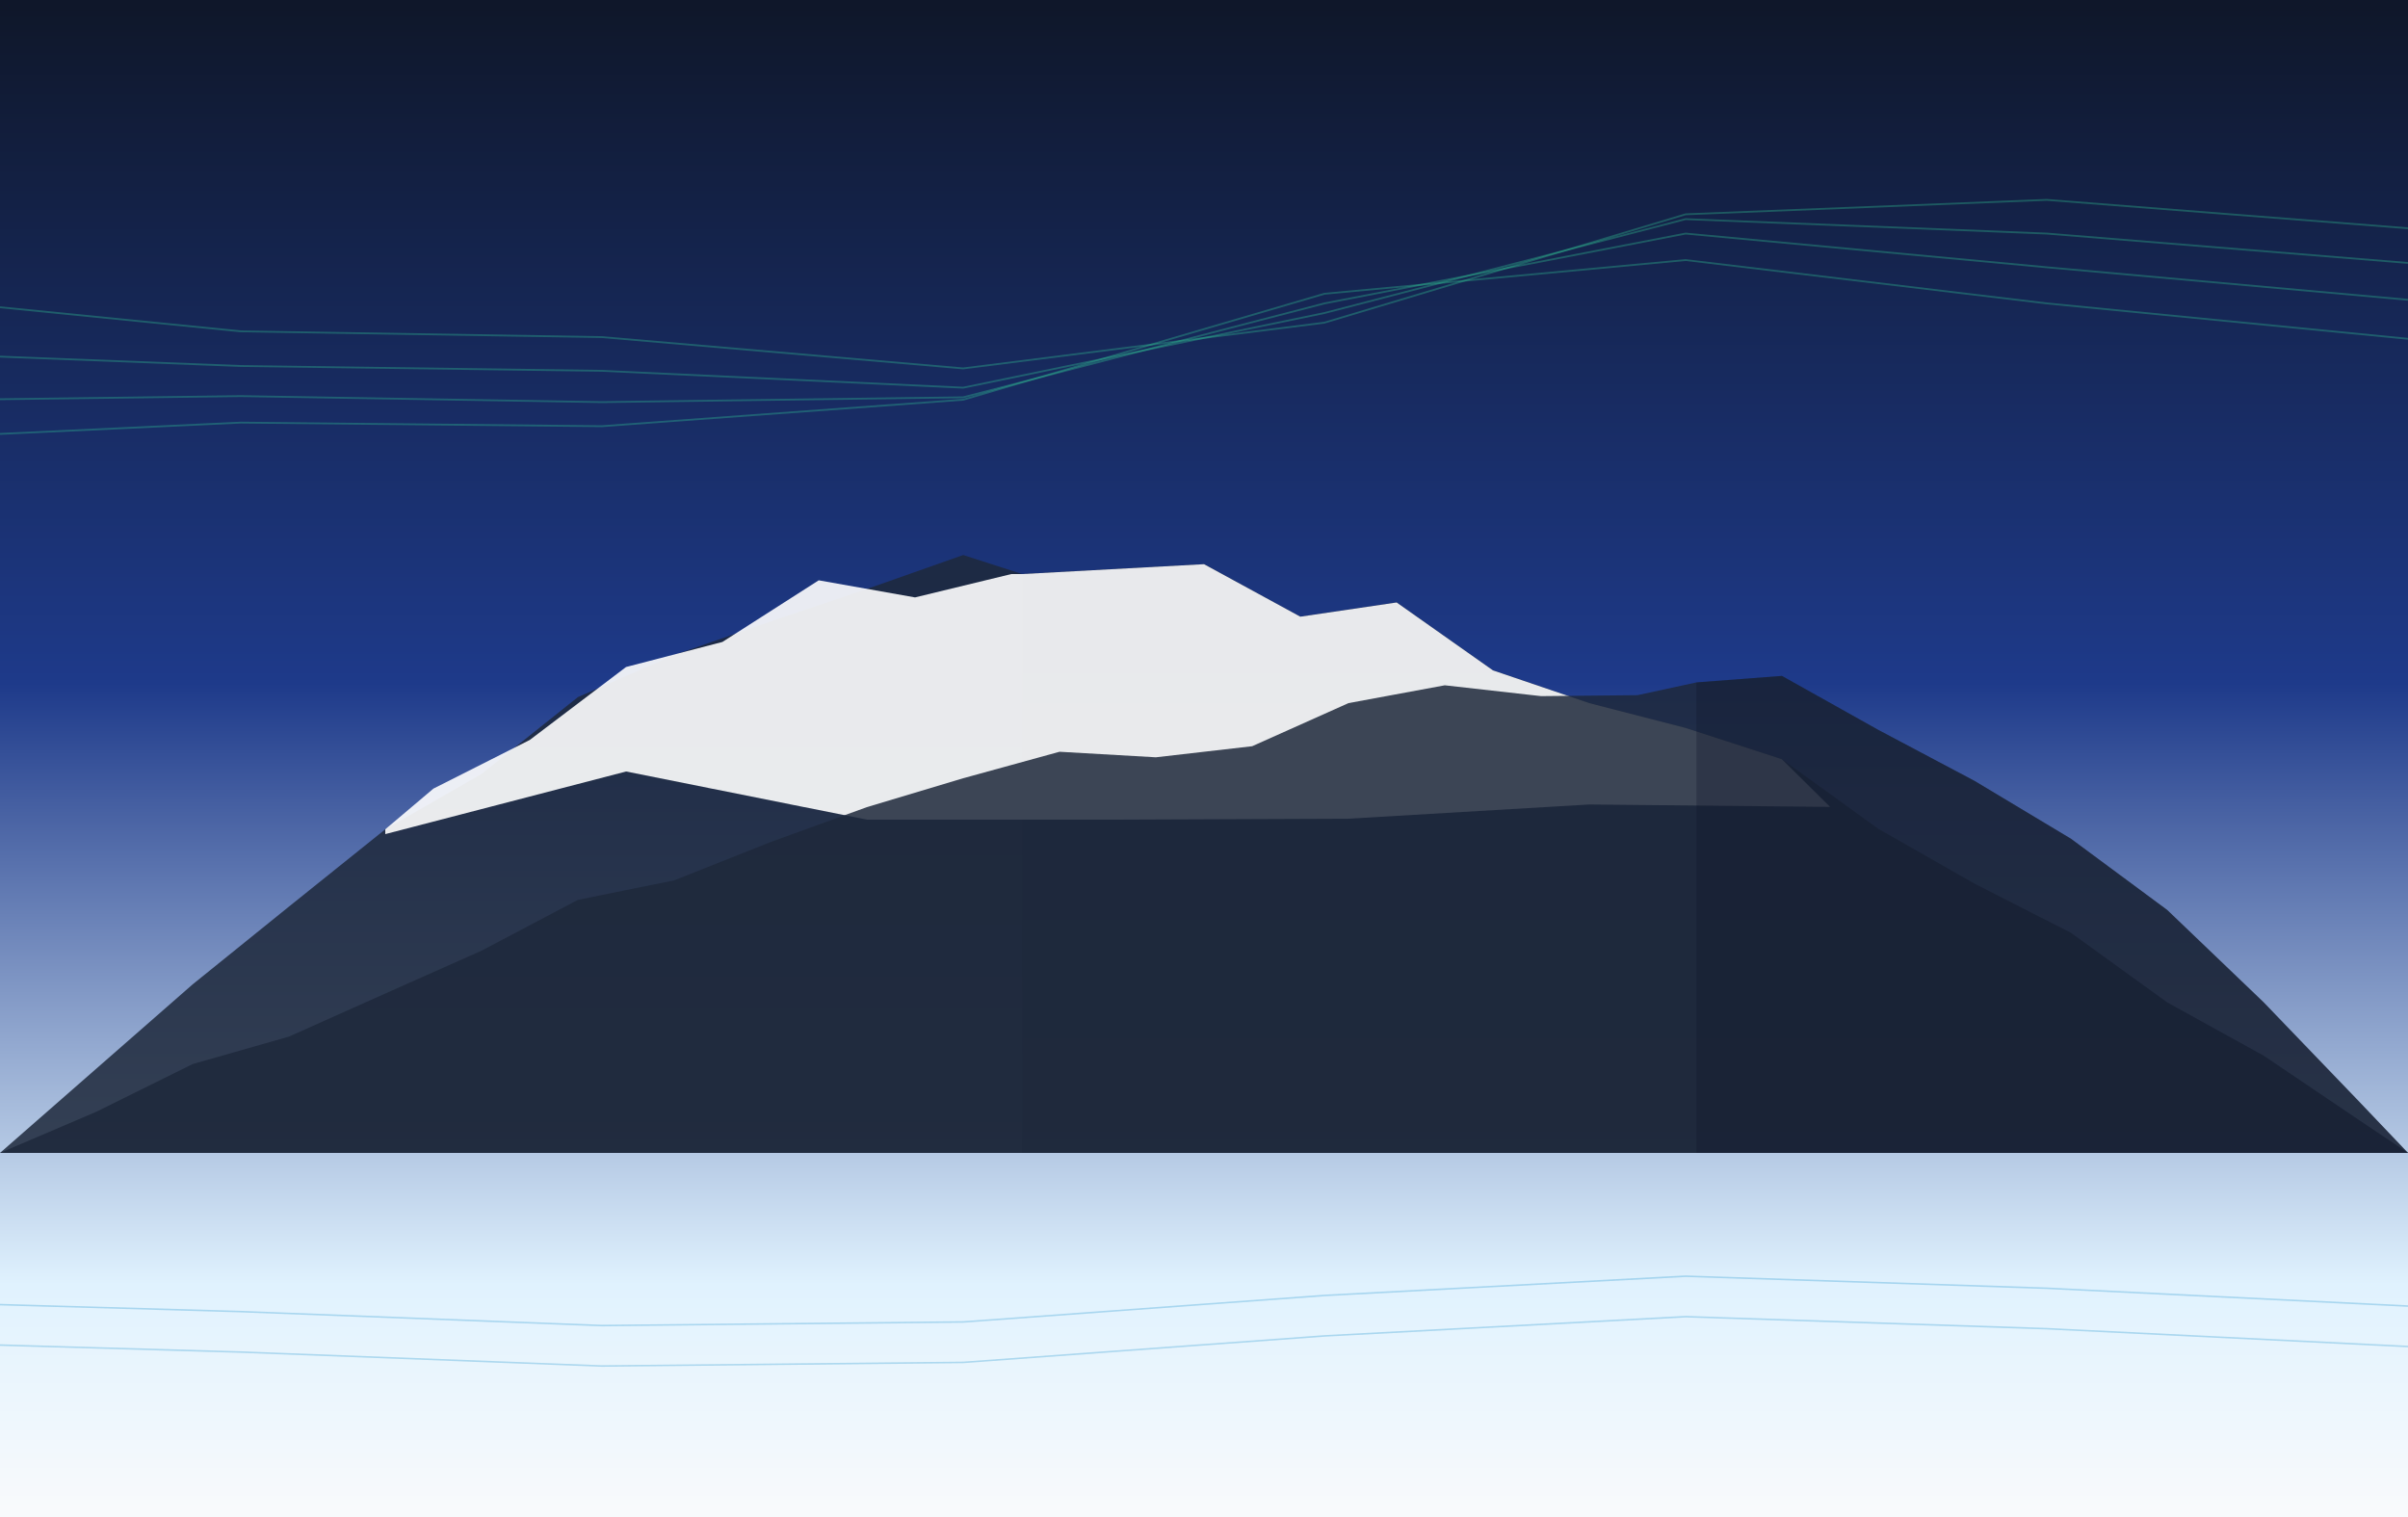
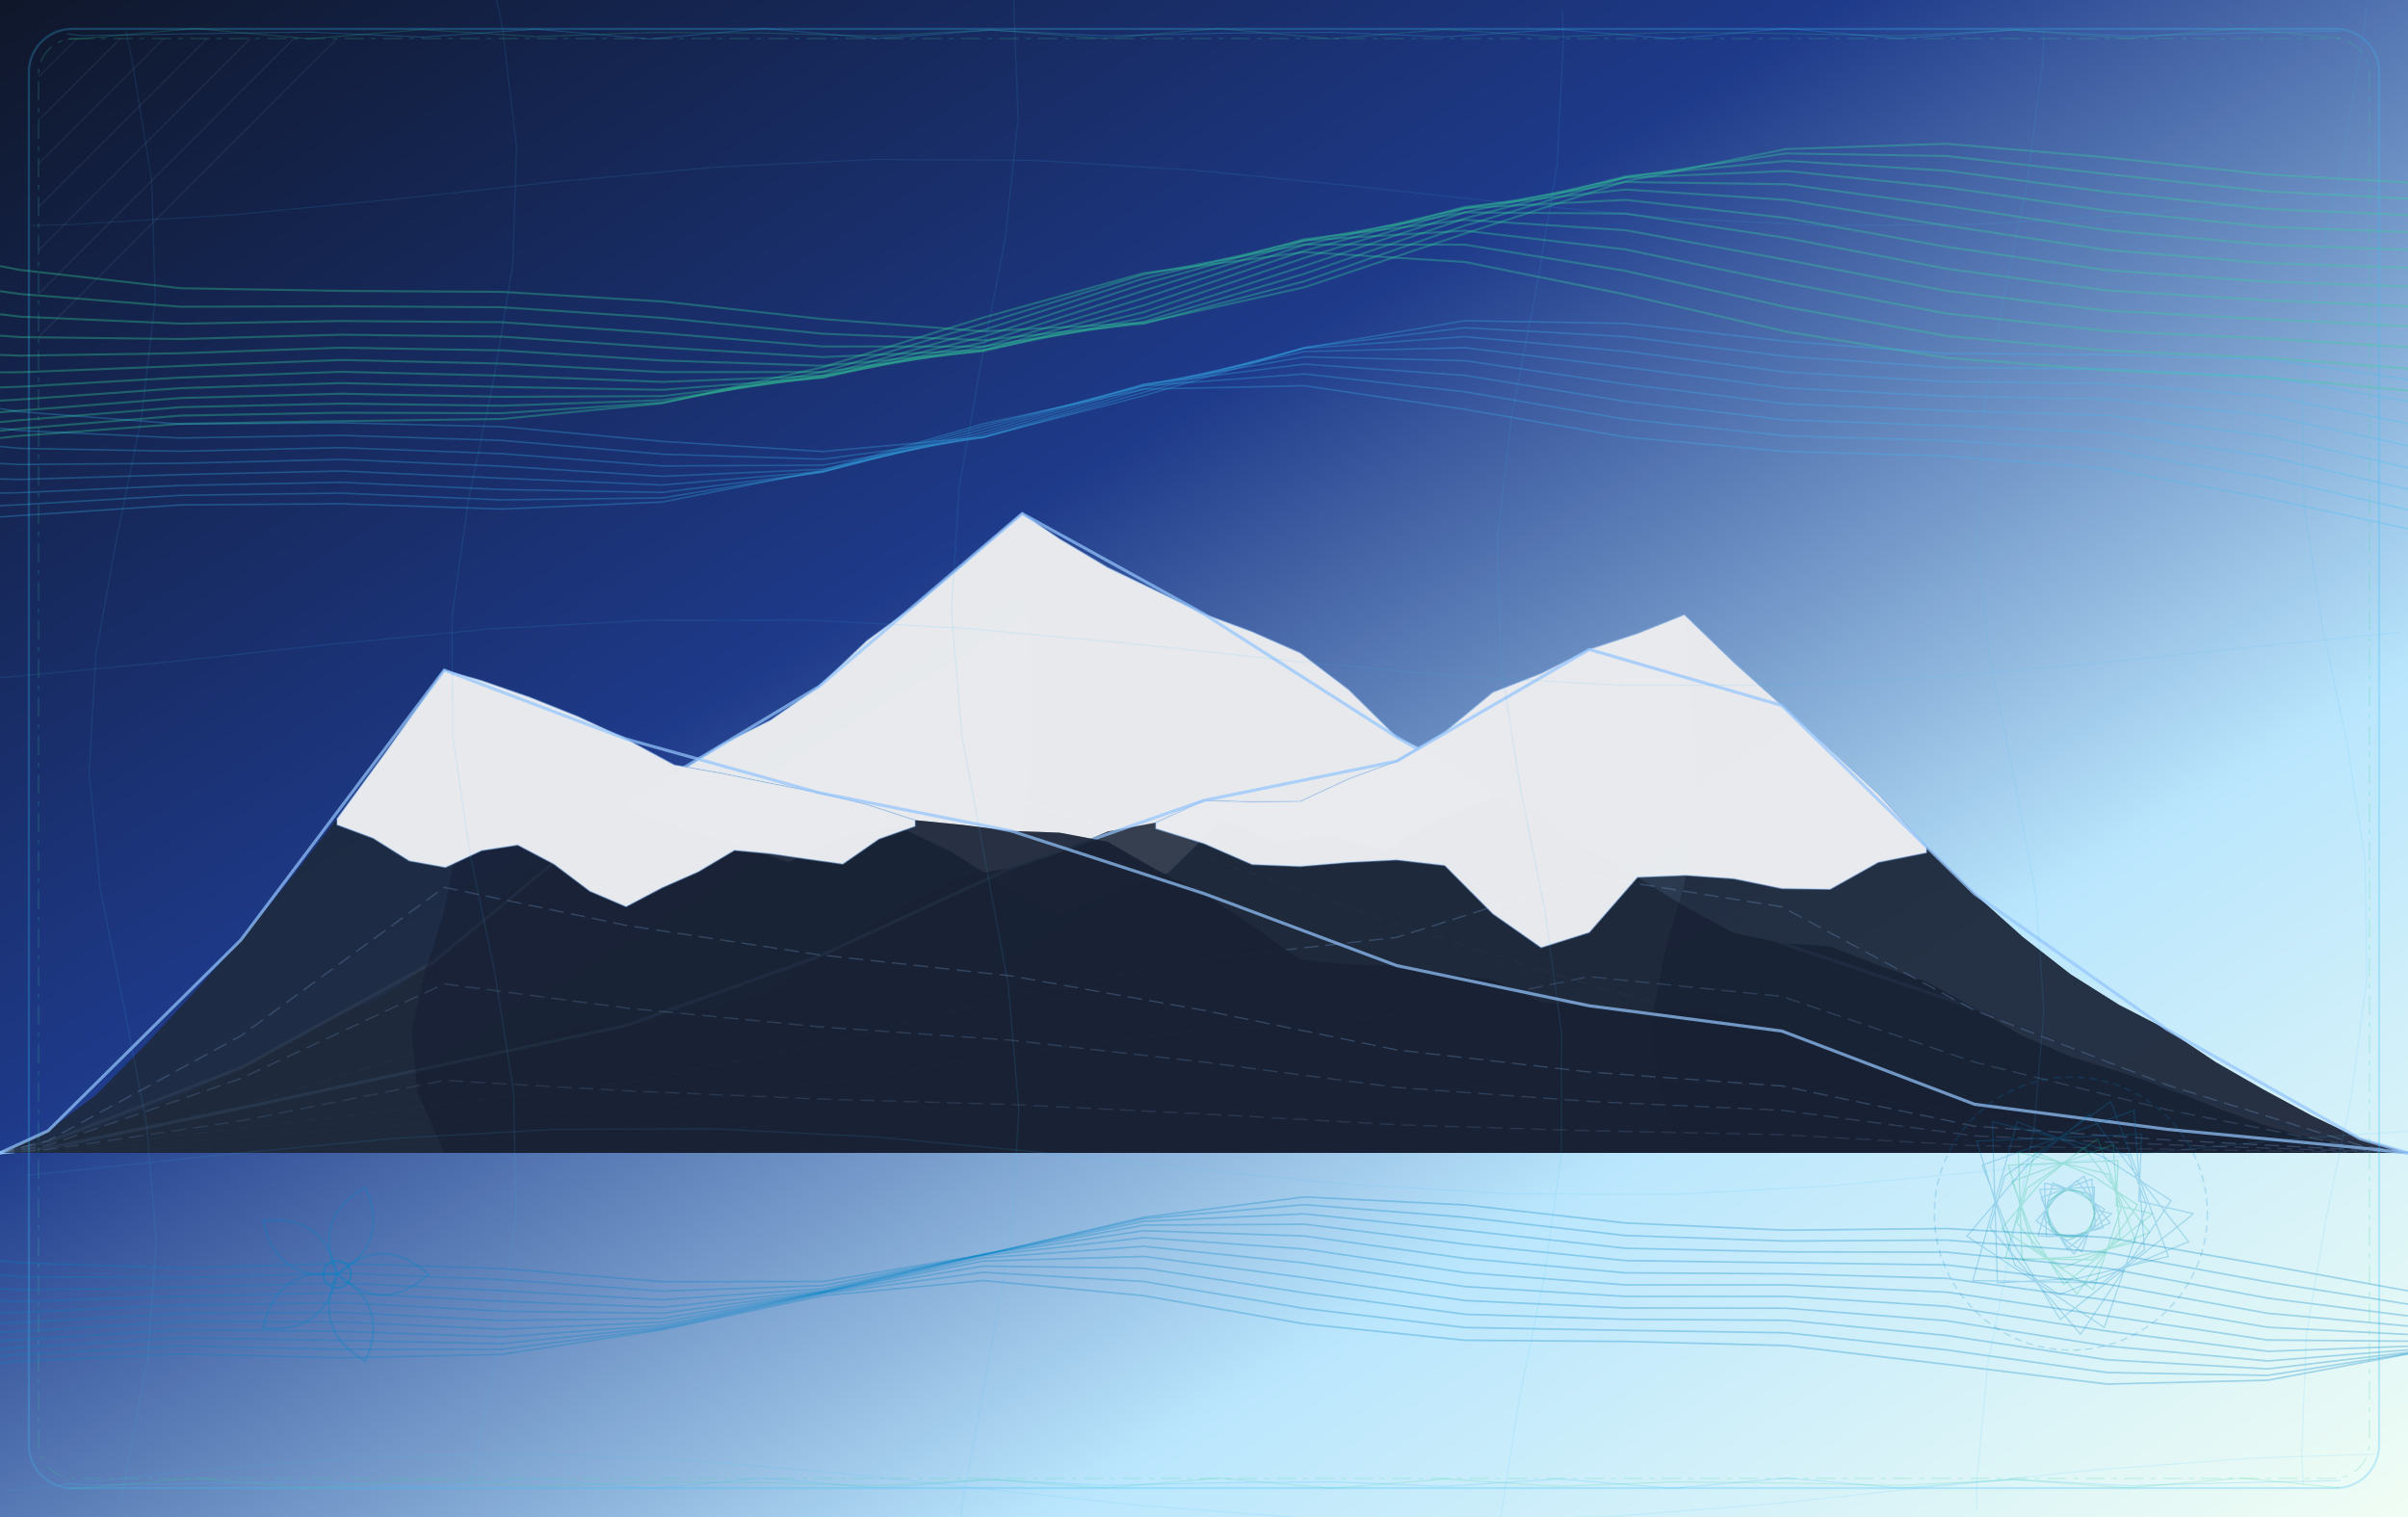
<svg xmlns="http://www.w3.org/2000/svg" viewBox="0 0 1000 630" width="1000" height="630" data-state="AK" data-seed="42">
  <defs>
-     <linearGradient id="ak_s42_sky" x1="0%" y1="0%" x2="0%" y2="100%">
+     <linearGradient id="ak_s42_sky" x1="0%" y1="0%" x2="100%" y2="100%">
      <stop offset="0%" stop-color="#0f172a" />
-       <stop offset="45%" stop-color="#1e3a8a" />
-       <stop offset="85%" stop-color="#e0f2fe" />
-       <stop offset="100%" stop-color="#f8fafc" />
+       <stop offset="38%" stop-color="#1e3a8a" />
+       <stop offset="72%" stop-color="#bae6fd" />
+       <stop offset="100%" stop-color="#f0fdf4" />
    </linearGradient>
-     <linearGradient id="ak_s42_aurora" x1="0%" y1="0%" x2="100%" y2="0%">
-       <stop offset="0%" stop-color="#059669" stop-opacity="0" />
-       <stop offset="35%" stop-color="#10b981" stop-opacity="0.35" />
-       <stop offset="70%" stop-color="#06b6d4" stop-opacity="0.3" />
-       <stop offset="100%" stop-color="#3b82f6" stop-opacity="0" />
+     <linearGradient id="ak_s42_aurora_curtain" x1="0%" y1="0%" x2="100%" y2="0%">
+       <stop offset="0%" stop-color="#10b981" stop-opacity="0.05" />
+       <stop offset="30%" stop-color="#34d399" stop-opacity="0.28" />
+       <stop offset="65%" stop-color="#38bdf8" stop-opacity="0.25" />
+       <stop offset="100%" stop-color="#818cf8" stop-opacity="0.05" />
    </linearGradient>
  </defs>
  <g id="ak_s42_layer">
    <rect width="1000" height="630" fill="url(#ak_s42_sky)" />
-     <path d="M 0 127.6 L 100 137.6 L 250 140 L 400 153 L 550 134 L 700 89 L 850 83 L 1000 94.8" fill="none" stroke="#34d399" stroke-width="0.75" stroke-opacity="0.32" />
-     <path d="M 0 148.1 L 100 152 L 250 154 L 400 161 L 550 130 L 700 91 L 850 97 L 1000 109.2" fill="none" stroke="#34d399" stroke-width="0.75" stroke-opacity="0.32" />
-     <path d="M 0 165.8 L 100 164.5 L 250 167 L 400 165 L 550 126 L 700 97 L 850 111 L 1000 124.5" fill="none" stroke="#34d399" stroke-width="0.75" stroke-opacity="0.32" />
-     <path d="M 0 180.2 L 100 175.5 L 250 177 L 400 166 L 550 122 L 700 108 L 850 126 L 1000 140.7" fill="none" stroke="#34d399" stroke-width="0.75" stroke-opacity="0.32" />
-     <path d="M 0 478.8 L 40 443.8 L 80 408.8 L 120 376.5 L 160 344.4 L 200 321.4 L 240 289.5 L 280 272 L 320 258.1 L 360 244.6 L 400 230.5 L 424.5 238.4 L 500 234.3 L 540 256.1 L 580 250.2 L 620 278.4 L 660 292 L 700 302.3 L 740 315.3 L 780 344.2 L 820 367 L 860 387.4 L 900 416.3 L 940 438.4 L 980 465.4 L 1000 478.8 Z" fill="#1e293b" fill-opacity="0.85" />
-     <path d="M 424.5 478.8 L 424.5 238.4 L 500 234.3 L 540 256.1 L 580 250.2 L 620 278.4 L 660 292 L 700 302.3 L 740 315.3 L 780 344.2 L 820 367 L 860 387.4 L 900 416.3 L 940 438.4 L 980 465.4 L 1000 478.8 Z" fill="#0f172a" fill-opacity="0.3" />
-     <path d="M 160 344.4 L 180 327.5 L 220 307.3 L 260 277 L 300 266.6 L 340 241 L 380 248.1 L 420 238.4 L 424.5 238.4 L 500 234.3 L 540 256.1 L 580 250.2 L 620 278.4 L 660 292 L 700 302.3 L 740 315.3 L 760 335.1 L 660 334.1 L 560 340 L 460 340.4 L 360 340.4 L 260 320.4 L 160 346.4 Z" fill="#ffffff" fill-opacity="0.9" />
-     <path d="M 0 478.8 L 40 461.7 L 80 441.9 L 120 430.5 L 160 412.6 L 200 394.8 L 240 373.7 L 280 365.6 L 320 349.7 L 360 335.2 L 400 323.2 L 440 312.2 L 480 314.5 L 520 309.9 L 560 292 L 600 284.6 L 640 289.1 L 680 288.7 L 704.5 283.4 L 740 280.7 L 780 303.1 L 820 324.3 L 860 348.3 L 900 377.9 L 940 416.2 L 980 457.8 L 1000 478.8 Z" fill="#1e293b" fill-opacity="0.85" />
-     <path d="M 704.5 478.8 L 704.5 283.4 L 740 280.7 L 780 303.1 L 820 324.3 L 860 348.3 L 900 377.9 L 940 416.2 L 980 457.8 L 1000 478.8 Z" fill="#0f172a" fill-opacity="0.3" />
-     <path d="M 0 541.8 L 100 544.7 L 250 550.5 L 400 549 L 550 538 L 700 530 L 850 535 L 1000 542.4" fill="none" stroke="#0284c7" stroke-width="0.65" stroke-opacity="0.26" />
-     <path d="M 0 558.6 L 100 561.5 L 250 567.3 L 400 565.8 L 550 554.8 L 700 546.8 L 850 551.8 L 1000 559.2" fill="none" stroke="#0284c7" stroke-width="0.65" stroke-opacity="0.26" />
+     <path d="M 0 110.5 L 8.3 112.1 L 75 119.7 L 141.7 120.8 L 208.3 121.2 L 275 125.2 L 341.7 132.5 L 408.3 137.6 L 475 134.1 L 541.7 119.3 L 608.3 97 L 675 75.3 L 741.7 61.9 L 808.3 59.7 L 875 65.4 L 941.7 72.5 L 1000 75.8" fill="none" stroke="#34d399" stroke-width="0.85" stroke-opacity="0.34" />
+     <path d="M 0 120.9 L 8.3 122.1 L 75 127.4 L 141.7 127.2 L 208.3 127.6 L 275 132 L 341.7 138.6 L 408.3 141.3 L 475 134.4 L 541.7 116.8 L 608.3 93.7 L 675 73.7 L 741.7 63.7 L 808.3 64.8 L 875 72.3 L 941.7 79.5 L 1000 82.5" fill="none" stroke="#34d399" stroke-width="0.85" stroke-opacity="0.34" />
+     <path d="M 0 130.5 L 8.3 131.5 L 75 134.4 L 141.7 133.3 L 208.3 133.8 L 275 138.4 L 341.7 143.9 L 408.3 143.9 L 475 133.6 L 541.7 113.7 L 608.3 90.7 L 675 73.2 L 741.7 66.8 L 808.3 70.9 L 875 79.7 L 941.7 86.8 L 1000 89.3" fill="none" stroke="#34d399" stroke-width="0.85" stroke-opacity="0.34" />
+     <path d="M 0 139.4 L 8.3 140 L 75 140.8 L 141.7 139 L 208.3 139.8 L 275 144.3 L 341.7 148.3 L 408.3 145.4 L 475 132 L 541.7 110.4 L 608.3 88.2 L 675 73.8 L 741.7 71 L 808.3 77.8 L 875 87.5 L 941.7 94.2 L 1000 96.4" fill="none" stroke="#34d399" stroke-width="0.85" stroke-opacity="0.34" />
+     <path d="M 0 147.4 L 8.3 147.7 L 75 146.7 L 141.7 144.4 L 208.3 145.5 L 275 149.7 L 341.7 151.9 L 408.3 145.9 L 475 129.6 L 541.7 107.1 L 608.3 86.6 L 675 75.6 L 741.7 76.5 L 808.3 85.5 L 875 95.6 L 941.7 101.7 L 1000 103.7" fill="none" stroke="#34d399" stroke-width="0.85" stroke-opacity="0.34" />
+     <path d="M 0 154.6 L 8.3 154.6 L 75 152 L 141.7 149.5 L 208.3 151 L 275 154.5 L 341.7 154.5 L 408.3 145.4 L 475 126.8 L 541.7 104.1 L 608.3 85.9 L 675 78.7 L 741.7 83 L 808.3 93.7 L 875 103.8 L 941.7 109.3 L 1000 111.2" fill="none" stroke="#34d399" stroke-width="0.85" stroke-opacity="0.34" />
+     <path d="M 0 160.9 L 8.3 160.6 L 75 156.8 L 141.7 154.4 L 208.3 156 L 275 158.6 L 341.7 156.1 L 408.3 144.1 L 475 123.8 L 541.7 101.7 L 608.3 86.4 L 675 83 L 741.7 90.5 L 808.3 102.5 L 875 112.2 L 941.7 117 L 1000 119" fill="none" stroke="#34d399" stroke-width="0.85" stroke-opacity="0.34" />
+     <path d="M 0 166.4 L 8.3 165.9 L 75 161.2 L 141.7 159.1 L 208.3 160.7 L 275 161.9 L 341.7 156.8 L 408.3 142.2 L 475 120.7 L 541.7 100 L 608.3 88.2 L 675 88.7 L 741.7 98.8 L 808.3 111.6 L 875 120.6 L 941.7 124.7 L 1000 127.2" fill="none" stroke="#34d399" stroke-width="0.85" stroke-opacity="0.34" />
+     <path d="M 0 171.2 L 8.3 170.5 L 75 165.3 L 141.7 163.5 L 208.3 164.8 L 275 164.5 L 341.7 156.7 L 408.3 139.8 L 475 117.9 L 541.7 99.3 L 608.3 91.3 L 675 95.6 L 741.7 107.9 L 808.3 120.8 L 875 129 L 941.7 132.6 L 1000 135.5" fill="none" stroke="#34d399" stroke-width="0.85" stroke-opacity="0.34" />
+     <path d="M 0 175.3 L 8.3 174.5 L 75 169.1 L 141.7 167.6 L 208.3 168.5 L 275 166.2 L 341.7 155.9 L 408.3 137.1 L 475 115.6 L 541.7 99.8 L 608.3 95.8 L 675 103.6 L 741.7 117.5 L 808.3 130.2 L 875 137.4 L 941.7 140.6 L 1000 144.2" fill="none" stroke="#34d399" stroke-width="0.85" stroke-opacity="0.34" />
+     <path d="M 0 178.9 L 8.3 178 L 75 172.6 L 141.7 171.4 L 208.3 171.6 L 275 167.2 L 341.7 154.4 L 408.3 134.4 L 475 114 L 541.7 101.5 L 608.3 101.6 L 675 112.5 L 741.7 127.5 L 808.3 139.5 L 875 145.6 L 941.7 148.6 L 1000 153.1" fill="none" stroke="#34d399" stroke-width="0.85" stroke-opacity="0.34" />
+     <path d="M 0 181.9 L 8.3 181 L 75 176 L 141.7 174.9 L 208.3 174 L 275 167.5 L 341.7 152.5 L 408.3 131.9 L 475 113.4 L 541.7 104.7 L 608.3 108.8 L 675 122.3 L 741.7 137.7 L 808.3 148.6 L 875 153.7 L 941.7 156.8 L 1000 162.2" fill="none" stroke="#34d399" stroke-width="0.85" stroke-opacity="0.34" />
+     <path d="M 0 169.7 L 8.3 171 L 75 176.1 L 141.7 175.6 L 208.3 177.2 L 275 183.3 L 341.7 187.5 L 408.3 181.5 L 475 164.3 L 541.7 144.5 L 608.3 133.2 L 675 134.3 L 741.7 141.7 L 808.3 146.8 L 875 147.3 L 941.7 149.2 L 1000 157.6" fill="none" stroke="#38bdf8" stroke-width="0.65" stroke-opacity="0.28" />
+     <path d="M 0 177.8 L 8.3 178.8 L 75 181.9 L 141.7 180.8 L 208.3 182.9 L 275 188.6 L 341.7 190.7 L 408.3 181.8 L 475 162.9 L 541.7 144.3 L 608.3 136.1 L 675 139.8 L 741.7 148 L 808.3 152.6 L 875 153.2 L 941.7 156.6 L 1000 166.7" fill="none" stroke="#38bdf8" stroke-width="0.65" stroke-opacity="0.28" />
+     <path d="M 0 185.4 L 8.3 186.2 L 75 187.4 L 141.7 185.9 L 208.3 188.4 L 275 193.5 L 341.7 193.2 L 408.3 181.4 L 475 161.6 L 541.7 144.7 L 608.3 139.8 L 675 145.9 L 741.7 154.5 L 808.3 158.5 L 875 159.3 L 941.7 164.4 L 1000 175.9" fill="none" stroke="#38bdf8" stroke-width="0.65" stroke-opacity="0.28" />
+     <path d="M 0 192.5 L 8.3 192.9 L 75 192.4 L 141.7 190.8 L 208.3 193.6 L 275 197.8 L 341.7 194.9 L 408.3 180.5 L 475 160.4 L 541.7 146 L 608.3 144.4 L 675 152.5 L 741.7 161.1 L 808.3 164.5 L 875 165.8 L 941.7 172.5 L 1000 185.1" fill="none" stroke="#38bdf8" stroke-width="0.65" stroke-opacity="0.28" />
+     <path d="M 0 198.9 L 8.3 199.1 L 75 197.1 L 141.7 195.6 L 208.3 198.6 L 275 201.4 L 341.7 195.8 L 408.3 179.4 L 475 159.7 L 541.7 148.2 L 608.3 149.8 L 675 159.5 L 741.7 167.7 L 808.3 170.5 L 875 172.5 L 941.7 181 L 1000 194.3" fill="none" stroke="#38bdf8" stroke-width="0.65" stroke-opacity="0.28" />
+     <path d="M 0 204.8 L 8.3 204.6 L 75 201.6 L 141.7 200.3 L 208.3 203.3 L 275 204.5 L 341.7 196.1 L 408.3 178.2 L 475 159.6 L 541.7 151.2 L 608.3 155.9 L 675 166.7 L 741.7 174.4 L 808.3 176.7 L 875 179.6 L 941.7 189.6 L 1000 203.2" fill="none" stroke="#38bdf8" stroke-width="0.65" stroke-opacity="0.28" />
+     <path d="M 0 210 L 8.3 209.6 L 75 205.7 L 141.7 204.8 L 208.3 207.6 L 275 206.8 L 341.7 195.9 L 408.3 177 L 475 160.2 L 541.7 155.3 L 608.3 162.7 L 675 174.1 L 741.7 181 L 808.3 183 L 875 187 L 941.7 198.3 L 1000 211.7" fill="none" stroke="#38bdf8" stroke-width="0.65" stroke-opacity="0.28" />
+     <path d="M 0 214.7 L 8.3 214.1 L 75 209.7 L 141.7 209.2 L 208.3 211.4 L 275 208.5 L 341.7 195.3 L 408.3 176 L 475 161.6 L 541.7 160.2 L 608.3 170 L 675 181.5 L 741.7 187.5 L 808.3 189.4 L 875 194.6 L 941.7 207 L 1000 219.6" fill="none" stroke="#38bdf8" stroke-width="0.65" stroke-opacity="0.28" />
+     <path d="M 0 478.8 L 0 478.8 L 20 474.2 L 40 468.4 L 60 460.9 L 80 452.8 L 100 443.5 L 120 432.4 L 140 421.7 L 160 413.1 L 180 399.6 L 200 381.4 L 220 362.4 L 240 346.4 L 260 333.2 L 280 322 L 300 309.1 L 320 299.1 L 340 285.2 L 360 266.1 L 380 251.5 L 400 234.4 L 424.5 213.3 L 440 223.8 L 460 235.7 L 480 245.3 L 500 255 L 520 262.4 L 540 271.2 L 560 286.4 L 580 306.1 L 600 315.7 L 620 328.7 L 640 337.1 L 660 352.1 L 680 364.3 L 700 376.7 L 720 387.5 L 740 391.7 L 760 393.1 L 780 400.9 L 800 407.7 L 820 418.7 L 840 430.3 L 860 438.9 L 880 445.1 L 900 451.8 L 920 459.9 L 940 467.2 L 960 472.7 L 980 476.8 L 1000 478.8 L 1000 478.8 Z" fill="#1e293b" fill-opacity="0.88" />
+     <path d="M 424.5 478.8 L 413.4 445.6 L 411 412.4 L 416.5 379.2 L 424.5 346.1 L 429.3 312.9 L 429 279.7 L 426.1 246.5 L 424.5 213.3 L 440 223.8 L 460 235.7 L 480 245.3 L 500 255 L 520 262.4 L 540 271.2 L 560 286.4 L 580 306.1 L 600 315.7 L 620 328.7 L 640 337.1 L 660 352.1 L 680 364.3 L 700 376.7 L 720 387.5 L 740 391.7 L 760 393.1 L 780 400.9 L 800 407.7 L 820 418.7 L 840 430.3 L 860 438.9 L 880 445.1 L 900 451.8 L 920 459.9 L 940 467.2 L 960 472.7 L 980 476.8 L 1000 478.8 L 1000 478.8 Z" fill="#0f172a" fill-opacity="0.34" />
+     <path d="M 0 478.8 L 20 476.3 L 100 459.4 L 180 435.2 L 260 398.7 L 340 372.3 L 424.5 332.8 L 500 355.7 L 580 383.8 L 660 409.1 L 740 430.9 L 820 445.7 L 900 464 L 980 477.7 L 1000 478.8" fill="none" stroke="#93c5fd" stroke-width="0.55" stroke-opacity="0.23" stroke-dasharray="6 3" />
+     <path d="M 0 478.8 L 20 477.2 L 100 466.4 L 180 451.1 L 260 427.8 L 340 411 L 424.5 385.9 L 500 400.5 L 580 418.4 L 660 434.5 L 740 448.3 L 820 457.8 L 900 469.4 L 980 478.1 L 1000 478.8" fill="none" stroke="#93c5fd" stroke-width="0.55" stroke-opacity="0.18" stroke-dasharray="6 3" />
+     <path d="M 0 478.8 L 20 478.1 L 100 473.5 L 180 466.9 L 260 457 L 340 449.8 L 424.5 439 L 500 445.2 L 580 452.9 L 660 459.8 L 740 465.7 L 820 469.8 L 900 474.8 L 980 478.5 L 1000 478.8" fill="none" stroke="#93c5fd" stroke-width="0.55" stroke-opacity="0.13" stroke-dasharray="6 3" />
+     <path d="M 260 333.2 L 280 322 L 300 309.1 L 320 299.1 L 340 285.2 L 360 266.1 L 380 251.5 L 400 234.4 L 424.5 213.3 L 440 223.8 L 460 235.7 L 480 245.3 L 500 255 L 520 262.4 L 540 271.2 L 560 286.4 L 580 306.1 L 600 315.7 L 620 328.7 L 620 331.2 L 597.5 339.9 L 575 353.1 L 552.5 346.8 L 530 349.5 L 507.5 340.5 L 485 362.5 L 462.5 369.6 L 440 379.6 L 417.5 368 L 395 353.6 L 372.5 343 L 350 347.4 L 327.5 358 L 305 350.4 L 282.5 343.9 L 260 335.7 Z" fill="#f8fafc" fill-opacity="0.92" />
+     <path d="M 260 333.2 L 280 322 L 300 309.1 L 320 299.1 L 340 285.2 L 360 266.1 L 380 251.5 L 400 234.4 L 424.5 213.3 L 440 223.8 L 460 235.7 L 480 245.3 L 500 255 L 520 262.4 L 540 271.2 L 560 286.4 L 580 306.1 L 600 315.7 L 620 328.7 L 620 331.2 L 597.5 339.9 L 575 353.1 L 552.5 346.8 L 530 349.5 L 507.5 340.5 L 485 362.5 L 462.5 369.6 L 440 379.6 L 417.5 368 L 395 353.6 L 372.5 343 L 350 347.4 L 327.5 358 L 305 350.4 L 282.5 343.9 L 260 335.7 Z" fill="none" stroke="#93c5fd" stroke-width="0.6" stroke-opacity="0.45" />
+     <path d="M 0 478.8 L 20 474.2 L 100 443.5 L 180 399.6 L 260 333.2 L 340 285.2 L 424.5 213.3 L 500 255 L 580 306.1 L 660 352.1 L 740 391.7 L 820 418.7 L 900 451.8 L 980 476.8 L 1000 478.8" fill="none" stroke="#93c5fd" stroke-width="1.3" stroke-opacity="0.72" />
+     <path d="M 0 478.8 L 0 478.8 L 20 476.8 L 40 475.3 L 60 471.8 L 80 464.8 L 100 460.2 L 120 453.5 L 140 450.6 L 160 446 L 180 443 L 200 436.8 L 220 432.3 L 240 426.3 L 260 425.9 L 280 421.5 L 300 417.9 L 320 411.3 L 340 397.2 L 360 385.3 L 380 373.6 L 400 363.6 L 420 360.4 L 440 353.8 L 460 345.3 L 480 341.6 L 500 332.4 L 520 333 L 540 332.8 L 560 323.5 L 580 316.1 L 600 304 L 620 287.5 L 640 279.7 L 660 269.7 L 680 263.1 L 699.5 255.3 L 720 275.1 L 740 293 L 760 311.3 L 780 329.7 L 800 351.6 L 820 371.2 L 840 389.1 L 860 404.7 L 880 417.3 L 900 427.6 L 920 441 L 940 452.5 L 960 463.3 L 980 472.9 L 1000 478.8 L 1000 478.8 Z" fill="#1e293b" fill-opacity="0.88" />
+     <path d="M 699.5 478.8 L 688.4 450.9 L 686 422.9 L 691.5 395 L 699.5 367.1 L 704.3 339.1 L 704 311.2 L 701.1 283.2 L 699.5 255.3 L 720 275.1 L 740 293 L 760 311.3 L 780 329.7 L 800 351.6 L 820 371.2 L 840 389.1 L 860 404.7 L 880 417.3 L 900 427.6 L 920 441 L 940 452.5 L 960 463.3 L 980 472.9 L 1000 478.8 L 1000 478.8 Z" fill="#0f172a" fill-opacity="0.34" />
+     <path d="M 0 478.8 L 20 477.7 L 100 468.6 L 180 459.1 L 260 449.7 L 340 433.9 L 420 413.7 L 500 398.3 L 580 389.3 L 660 363.8 L 740 376.6 L 820 419.6 L 900 450.6 L 980 475.6 L 1000 478.8" fill="none" stroke="#93c5fd" stroke-width="0.55" stroke-opacity="0.23" stroke-dasharray="6 3" />
+     <path d="M 0 478.8 L 20 478.1 L 100 472.3 L 180 466.3 L 260 460.3 L 340 450.2 L 420 437.4 L 500 427.6 L 580 421.9 L 660 405.6 L 740 413.8 L 820 441.1 L 900 460.9 L 980 476.7 L 1000 478.8" fill="none" stroke="#93c5fd" stroke-width="0.55" stroke-opacity="0.18" stroke-dasharray="6 3" />
+     <path d="M 0 478.8 L 20 478.5 L 100 476 L 180 473.4 L 260 470.9 L 340 466.6 L 420 461 L 500 456.8 L 580 454.4 L 660 447.4 L 740 450.9 L 820 462.7 L 900 471.1 L 980 477.9 L 1000 478.8" fill="none" stroke="#93c5fd" stroke-width="0.55" stroke-opacity="0.13" stroke-dasharray="6 3" />
+     <path d="M 480 341.6 L 500 332.4 L 520 333 L 540 332.8 L 560 323.5 L 580 316.1 L 600 304 L 620 287.5 L 640 279.7 L 660 269.7 L 680 263.1 L 699.5 255.3 L 720 275.1 L 740 293 L 760 311.3 L 780 329.7 L 800 351.6 L 800 354.1 L 780 358.1 L 760 369.3 L 740 369 L 720 364.9 L 700 363.5 L 680 364.3 L 660 387.2 L 640 393.5 L 620 379.5 L 600 359.4 L 580 357.1 L 560 358.1 L 540 359.8 L 520 359 L 500 350.3 L 480 344.1 Z" fill="#f8fafc" fill-opacity="0.92" />
+     <path d="M 480 341.6 L 500 332.4 L 520 333 L 540 332.8 L 560 323.5 L 580 316.1 L 600 304 L 620 287.5 L 640 279.7 L 660 269.7 L 680 263.1 L 699.5 255.3 L 720 275.1 L 740 293 L 760 311.3 L 780 329.7 L 800 351.6 L 800 354.1 L 780 358.1 L 760 369.3 L 740 369 L 720 364.9 L 700 363.5 L 680 364.3 L 660 387.2 L 640 393.5 L 620 379.5 L 600 359.4 L 580 357.1 L 560 358.1 L 540 359.8 L 520 359 L 500 350.3 L 480 344.1 Z" fill="none" stroke="#93c5fd" stroke-width="0.6" stroke-opacity="0.45" />
+     <path d="M 0 478.8 L 20 476.8 L 100 460.2 L 180 443 L 260 425.9 L 340 397.2 L 420 360.4 L 500 332.4 L 580 316.1 L 660 269.7 L 740 293 L 820 371.2 L 900 427.6 L 980 472.9 L 1000 478.8" fill="none" stroke="#93c5fd" stroke-width="1.3" stroke-opacity="0.72" />
+     <path d="M 0 478.8 L 0 478.8 L 20 469.6 L 40 454.6 L 60 434.3 L 80 412.7 L 100 390.4 L 120 365.8 L 140 340 L 160 312.7 L 184.5 278.3 L 200 282.7 L 220 289.6 L 240 297.6 L 260 306.9 L 280 317.7 L 300 321.2 L 320 325.3 L 340 329.2 L 360 334.1 L 380 340.6 L 400 342.6 L 420 345.1 L 440 345.8 L 460 349.6 L 480 361.1 L 500 371.1 L 520 384.5 L 540 398.5 L 560 400.6 L 580 401 L 600 404.5 L 620 407 L 640 416.2 L 660 417.7 L 680 420.5 L 700 419.3 L 720 422.3 L 740 428.2 L 760 436.3 L 780 444.1 L 800 450.8 L 820 458.6 L 840 460 L 860 463.5 L 880 466.7 L 900 469 L 920 471.2 L 940 473.8 L 960 475.3 L 980 476.7 L 1000 478.8 L 1000 478.8 Z" fill="#1e293b" fill-opacity="0.88" />
+     <path d="M 184.5 478.8 L 173.4 453.7 L 171 428.7 L 176.5 403.6 L 184.5 378.6 L 189.3 353.5 L 189 328.4 L 186.1 303.4 L 184.5 278.3 L 200 282.7 L 220 289.6 L 240 297.6 L 260 306.9 L 280 317.7 L 300 321.2 L 320 325.3 L 340 329.2 L 360 334.1 L 380 340.6 L 400 342.6 L 420 345.1 L 440 345.8 L 460 349.6 L 480 361.1 L 500 371.1 L 520 384.5 L 540 398.5 L 560 400.6 L 580 401 L 600 404.5 L 620 407 L 640 416.2 L 660 417.7 L 680 420.5 L 700 419.3 L 720 422.3 L 740 428.2 L 760 436.3 L 780 444.1 L 800 450.8 L 820 458.6 L 840 460 L 860 463.5 L 880 466.7 L 900 469 L 920 471.2 L 940 473.8 L 960 475.3 L 980 476.7 L 1000 478.8 L 1000 478.8 Z" fill="#0f172a" fill-opacity="0.34" />
+     <path d="M 0 478.8 L 20 473.7 L 100 430.2 L 184.5 368.5 L 260 384.3 L 340 396.5 L 420 405.3 L 500 419.6 L 580 436 L 660 445.2 L 740 451 L 820 467.7 L 900 473.4 L 980 477.6 L 1000 478.8" fill="none" stroke="#93c5fd" stroke-width="0.55" stroke-opacity="0.23" stroke-dasharray="6 3" />
+     <path d="M 0 478.8 L 20 475.6 L 100 447.9 L 184.5 408.6 L 260 418.6 L 340 426.4 L 420 432 L 500 441.1 L 580 451.6 L 660 457.4 L 740 461.1 L 820 471.7 L 900 475.4 L 980 478.1 L 1000 478.8" fill="none" stroke="#93c5fd" stroke-width="0.55" stroke-opacity="0.18" stroke-dasharray="6 3" />
+     <path d="M 0 478.8 L 20 477.4 L 100 465.5 L 184.5 448.7 L 260 453 L 340 456.4 L 420 458.7 L 500 462.6 L 580 467.1 L 660 469.6 L 740 471.2 L 820 475.8 L 900 477.3 L 980 478.5 L 1000 478.8" fill="none" stroke="#93c5fd" stroke-width="0.55" stroke-opacity="0.13" stroke-dasharray="6 3" />
+     <path d="M 140 340 L 160 312.7 L 184.5 278.3 L 200 282.7 L 220 289.6 L 240 297.6 L 260 306.9 L 280 317.7 L 300 321.2 L 320 325.3 L 340 329.2 L 360 334.1 L 380 340.6 L 380 343.1 L 365 348.4 L 350 358.8 L 335 356.7 L 320 354.5 L 305 353.1 L 290 362 L 275 368.6 L 260 376.5 L 245 370.1 L 230 358.8 L 215 350.9 L 200 353.2 L 185 360.2 L 170 357.5 L 155 348.1 L 140 342.5 Z" fill="#f8fafc" fill-opacity="0.92" />
+     <path d="M 140 340 L 160 312.7 L 184.5 278.3 L 200 282.7 L 220 289.6 L 240 297.6 L 260 306.9 L 280 317.7 L 300 321.2 L 320 325.3 L 340 329.2 L 360 334.1 L 380 340.6 L 380 343.1 L 365 348.4 L 350 358.8 L 335 356.7 L 320 354.5 L 305 353.1 L 290 362 L 275 368.6 L 260 376.5 L 245 370.1 L 230 358.8 L 215 350.9 L 200 353.2 L 185 360.2 L 170 357.5 L 155 348.1 L 140 342.5 Z" fill="none" stroke="#93c5fd" stroke-width="0.6" stroke-opacity="0.45" />
+     <path d="M 0 478.8 L 20 469.6 L 100 390.4 L 184.5 278.3 L 260 306.9 L 340 329.2 L 420 345.1 L 500 371.1 L 580 401 L 660 417.7 L 740 428.2 L 820 458.6 L 900 469 L 980 476.7 L 1000 478.8" fill="none" stroke="#93c5fd" stroke-width="1.3" stroke-opacity="0.72" />
+     <path d="M 0 523.5 L 8.3 524.4 L 75 526.6 L 141.7 524.7 L 208.3 526.8 L 275 532.3 L 341.7 532.2 L 408.3 521.1 L 475 505.5 L 541.7 497.1 L 608.3 500.4 L 675 507.9 L 741.7 510.9 L 808.3 510.2 L 875 513.9 L 941.7 525.5 L 1000 536.1" fill="none" stroke="#0284c7" stroke-width="0.7" stroke-opacity="0.3" />
+     <path d="M 0 529.5 L 8.3 530.2 L 75 530.7 L 141.7 528.7 L 208.3 531.4 L 275 536.2 L 341.7 533.9 L 408.3 521.1 L 475 506.1 L 541.7 500.3 L 608.3 505.5 L 675 513.1 L 741.7 515.4 L 808.3 515 L 875 520.2 L 941.7 532.4 L 1000 541.6" fill="none" stroke="#0284c7" stroke-width="0.7" stroke-opacity="0.3" />
+     <path d="M 0 535.1 L 8.3 535.6 L 75 534.7 L 141.7 532.8 L 208.3 536 L 275 539.8 L 341.7 535.2 L 408.3 521 L 475 507.2 L 541.7 504.1 L 608.3 511 L 675 518.4 L 741.7 519.9 L 808.3 520 L 875 526.7 L 941.7 539.1 L 1000 546.5" fill="none" stroke="#0284c7" stroke-width="0.7" stroke-opacity="0.3" />
+     <path d="M 0 540.3 L 8.3 540.5 L 75 538.4 L 141.7 536.9 L 208.3 540.4 L 275 542.9 L 341.7 536 L 408.3 520.9 L 475 508.8 L 541.7 508.4 L 608.3 516.7 L 675 523.5 L 741.7 524.4 L 808.3 525.3 L 875 533.3 L 941.7 545.4 L 1000 550.7" fill="none" stroke="#0284c7" stroke-width="0.7" stroke-opacity="0.3" />
+     <path d="M 0 545.1 L 8.3 545 L 75 542 L 141.7 541 L 208.3 544.5 L 275 545.4 L 341.7 536.4 L 408.3 521 L 475 511.1 L 541.7 513.3 L 608.3 522.6 L 675 528.6 L 741.7 529 L 808.3 530.9 L 875 539.9 L 941.7 551.2 L 1000 554.2" fill="none" stroke="#0284c7" stroke-width="0.7" stroke-opacity="0.3" />
+     <path d="M 0 549.4 L 8.3 549.2 L 75 545.5 L 141.7 545 L 208.3 548.4 L 275 547.5 L 341.7 536.6 L 408.3 521.5 L 475 514 L 541.7 518.7 L 608.3 528.5 L 675 533.6 L 741.7 533.6 L 808.3 536.6 L 875 546.5 L 941.7 556.5 L 1000 557" fill="none" stroke="#0284c7" stroke-width="0.7" stroke-opacity="0.3" />
+     <path d="M 0 553.4 L 8.3 552.9 L 75 548.9 L 141.7 549 L 208.3 552 L 275 549.1 L 341.7 536.7 L 408.3 522.4 L 475 517.6 L 541.7 524.5 L 608.3 534.3 L 675 538.4 L 741.7 538.4 L 808.3 542.5 L 875 552.8 L 941.7 561.2 L 1000 559.1" fill="none" stroke="#0284c7" stroke-width="0.7" stroke-opacity="0.3" />
+     <path d="M 0 556.9 L 8.3 556.4 L 75 552.2 L 141.7 552.9 L 208.3 555.2 L 275 550.4 L 341.7 536.7 L 408.3 523.7 L 475 521.8 L 541.7 530.6 L 608.3 540.1 L 675 543.2 L 741.7 543.3 L 808.3 548.5 L 875 559 L 941.7 565.2 L 1000 560.6" fill="none" stroke="#0284c7" stroke-width="0.7" stroke-opacity="0.3" />
+     <path d="M 0 560.2 L 8.3 559.6 L 75 555.6 L 141.7 556.7 L 208.3 558 L 275 551.2 L 341.7 536.9 L 408.3 525.8 L 475 526.7 L 541.7 536.9 L 608.3 545.8 L 675 547.9 L 741.7 548.3 L 808.3 554.6 L 875 564.7 L 941.7 568.5 L 1000 561.6" fill="none" stroke="#0284c7" stroke-width="0.7" stroke-opacity="0.3" />
+     <path d="M 0 563.2 L 8.3 562.5 L 75 559 L 141.7 560.4 L 208.3 560.4 L 275 551.8 L 341.7 537.3 L 408.3 528.4 L 475 532.2 L 541.7 543.4 L 608.3 551.3 L 675 552.5 L 741.7 553.5 L 808.3 560.6 L 875 570 L 941.7 571.2 L 1000 562.1" fill="none" stroke="#0284c7" stroke-width="0.7" stroke-opacity="0.3" />
+     <path d="M 0 566.1 L 8.3 565.3 L 75 562.3 L 141.7 563.9 L 208.3 562.5 L 275 552.2 L 341.7 538.1 L 408.3 531.8 L 475 538.1 L 541.7 549.8 L 608.3 556.6 L 675 557.1 L 741.7 558.8 L 808.3 566.6 L 875 574.8 L 941.7 573.2 L 1000 562.3" fill="none" stroke="#0284c7" stroke-width="0.7" stroke-opacity="0.3" />
+     <path d="M 140 529.2 Q 159.0 546.3 178.0 529.2 Q 159.0 512.1 140 529.2" fill="none" stroke="#0284c7" stroke-width="0.8" stroke-opacity="0.32" />
+     <path d="M 140 529.2 Q 129.6 552.6 151.7 565.3 Q 162.1 542.0 140 529.2" fill="none" stroke="#0284c7" stroke-width="0.8" stroke-opacity="0.32" />
+     <path d="M 140 529.2 Q 114.6 526.5 109.3 551.5 Q 134.7 554.2 140 529.2" fill="none" stroke="#0284c7" stroke-width="0.8" stroke-opacity="0.32" />
+     <path d="M 140 529.2 Q 134.7 504.2 109.3 506.9 Q 114.6 531.9 140 529.2" fill="none" stroke="#0284c7" stroke-width="0.8" stroke-opacity="0.32" />
+     <path d="M 140 529.2 Q 162.1 516.4 151.7 493.1 Q 129.6 505.8 140 529.2" fill="none" stroke="#0284c7" stroke-width="0.8" stroke-opacity="0.32" />
+     <circle cx="140" cy="529.2" r="5.7" fill="none" stroke="#0284c7" stroke-width="0.8" stroke-opacity="0.48" />
+     <path d="M 876.9 504.0 L 876.4 504.5 L 858.5 518.7 L 851.8 507.7 L 847.7 497.3 L 868.7 489.7 L 870.2 509.0 L 864.4 513.6 L 846.4 513.3 L 852.6 491.3 L 864.5 496.2 L 873.9 502.2 L 861.3 520.7 L 848.8 505.9 L 850.8 498.8 L 865.5 488.5 L 873.5 509.9 L 861.0 513.0 L 849.8 513.6 L 849.1 491.3 L 867.9 495.9 L 870.5 502.8 L 864.6 519.8 L 845.6 507.1 L 853.9 497.3 L 862.6 490.3 L 876.3 507.9 L 858.4 515.2 L 852.2 511.1 L 847.0 494.0 L 869.8 493.0 L 869.4 502.3 Z" fill="none" stroke="#0284c7" stroke-width="0.5" stroke-opacity="0.25" />
+     <path d="M 893.8 504.0 L 892.9 504.9 L 857.1 533.4 L 843.5 511.4 L 835.5 490.6 L 877.5 475.4 L 880.4 514.0 L 868.7 523.2 L 832.8 522.6 L 845.1 478.5 L 869.0 488.3 L 887.7 500.4 L 862.6 537.4 L 837.6 507.9 L 841.7 493.6 L 871.1 473.0 L 887.0 515.8 L 861.9 522.0 L 839.7 523.2 L 838.2 478.5 L 875.8 487.7 L 880.9 501.6 L 869.3 535.6 L 831.2 510.3 L 847.9 490.6 L 865.2 476.5 L 892.6 511.8 L 856.8 526.5 L 844.4 518.2 L 834.0 483.9 L 879.6 482.0 L 878.8 500.6 Z" fill="none" stroke="#10b981" stroke-width="0.5" stroke-opacity="0.25" />
+     <path d="M 910.8 504.0 L 909.3 505.4 L 855.6 548.0 L 835.3 515.1 L 823.2 483.9 L 886.2 461.1 L 890.6 519.0 L 873.1 532.8 L 819.3 531.8 L 837.7 465.8 L 873.5 480.5 L 901.6 498.6 L 864.0 554.1 L 826.4 509.8 L 832.5 488.4 L 876.6 457.5 L 900.5 521.8 L 862.9 530.9 L 829.5 532.8 L 827.4 465.8 L 883.7 479.6 L 891.4 500.5 L 873.9 551.3 L 816.8 513.4 L 841.8 483.9 L 867.7 462.8 L 908.9 515.7 L 855.2 537.7 L 836.7 525.3 L 820.9 473.9 L 889.4 471.0 L 888.2 498.8 Z" fill="none" stroke="#0284c7" stroke-width="0.5" stroke-opacity="0.25" />
+     <circle cx="860" cy="504" r="56.7" fill="none" stroke="#0284c7" stroke-width="0.6" stroke-opacity="0.2" stroke-dasharray="3 2" />
+     <circle cx="860" cy="504" r="9.7" fill="none" stroke="#10b981" stroke-width="0.7" stroke-opacity="0.25" />
+     <path d="M 13 93.7 L 29.9 93.2 L 97 89.2 L 164 82.7 L 230.6 75.5 L 297.1 69.4 L 363.3 66.2 L 429.2 66.6 L 495 70.6 L 560.5 77.1 L 625.8 84.3 L 691 90.4 L 756 93.6 L 821 93.2 L 885.8 89.2 L 950.6 82.7 L 999.2 77.3" fill="none" stroke="#38bdf8" stroke-width="0.5" stroke-opacity="0.12" />
+     <path d="M -11.1 282.2 L 5.3 281 L 71 274.8 L 136.9 267.6 L 203 261.2 L 269.4 257.6 L 336 257.5 L 402.9 261.1 L 470 267.3 L 537.3 274.6 L 604.9 280.9 L 672.7 284.5 L 740.7 284.6 L 808.8 281 L 877.1 274.8 L 945.5 267.6 L 996.8 262.6" fill="none" stroke="#38bdf8" stroke-width="0.5" stroke-opacity="0.12" />
+     <path d="M 11.3 488.1 L 28.2 486.4 L 95.8 479.2 L 163.2 472.8 L 230.4 469 L 297.3 468.8 L 364 472.2 L 430.4 478.4 L 496.6 485.6 L 562.5 492 L 628.3 495.8 L 693.8 496 L 759.1 492.6 L 824.3 486.4 L 889.3 479.2 L 954.2 472.8 L 1002.9 469.6" fill="none" stroke="#38bdf8" stroke-width="0.5" stroke-opacity="0.12" />
+     <path d="M 2.5 619.2 L 18.7 617.4 L 83.5 610.5 L 148.4 605.5 L 213.2 603.8 L 278.1 605.9 L 343.1 611.2 L 408.2 618.3 L 473.4 625.2 L 538.9 630.2 L 604.5 631.8 L 670.4 629.7 L 736.4 624.5 L 802.8 617.4 L 869.3 610.5 L 936.2 605.5 L 986.4 603.9" fill="none" stroke="#38bdf8" stroke-width="0.5" stroke-opacity="0.12" />
+     <path d="M 52.3 12.9 L 54.9 25.3 L 63 74.9 L 64.5 124.4 L 58.7 173.7 L 48.6 222.8 L 39.8 271.8 L 37 320.7 L 41.7 369.6 L 51.5 418.3 L 60.9 467.1 L 64.9 515.8 L 61.3 564.5 L 52.1 613.3 L 49.5 625.5" fill="none" stroke="#38bdf8" stroke-width="0.5" stroke-opacity="0.12" />
+     <path d="M 206.3 -0.1 L 208.7 12.1 L 214.5 60.8 L 213 109.6 L 204.9 158.4 L 194.6 207.3 L 187.7 256.3 L 188 305.4 L 195.2 354.6 L 205.5 404 L 213.3 453.6 L 214.3 503.4 L 208.1 553.3 L 197.9 603.5 L 195.4 616" fill="none" stroke="#38bdf8" stroke-width="0.5" stroke-opacity="0.12" />
+     <path d="M 419.3 -14 L 420.9 -1.3 L 422.8 49.3 L 417.3 100.2 L 407.3 151.3 L 398.3 202.5 L 395.1 253.9 L 399.5 305.5 L 409.1 357.2 L 418.7 409 L 423.1 460.9 L 419.9 512.9 L 410.8 564.9 L 400.9 617 L 398.9 630" fill="none" stroke="#38bdf8" stroke-width="0.5" stroke-opacity="0.12" />
+     <path d="M 648.8 3.8 L 649.3 16.8 L 646.6 68.8 L 637.9 120.7 L 627.8 172.5 L 621.8 224.1 L 623.3 275.6 L 631.3 327 L 641.6 378.2 L 648.5 429.2 L 648.4 480 L 641.2 530.6 L 630.9 581 L 623.1 631.2 L 622.1 643.7" fill="none" stroke="#38bdf8" stroke-width="0.5" stroke-opacity="0.12" />
+     <path d="M 848.8 13.5 L 848.3 26 L 841.9 75.8 L 831.7 125.4 L 823.2 174.8 L 821 224.1 L 826.3 273.3 L 836.2 322.3 L 845.4 371.2 L 848.8 420 L 844.7 468.8 L 835.2 517.5 L 825.5 566.3 L 820.9 615 L 820.9 627.2" fill="none" stroke="#38bdf8" stroke-width="0.5" stroke-opacity="0.12" />
+     <path d="M 982.6 3.3 L 981.4 15.5 L 973.2 64.2 L 962.9 113 L 956.3 161.7 L 956.8 210.5 L 964.3 259.3 L 974.6 308.2 L 982.2 357.1 L 982.9 406.2 L 976.4 455.5 L 966.2 504.9 L 957.8 554.5 L 955.8 604.2 L 956.5 616.7" fill="none" stroke="#38bdf8" stroke-width="0.5" stroke-opacity="0.12" />
+     <line x1="16" y1="32" x2="32" y2="16" stroke="#bae6fd" stroke-width="0.4" stroke-opacity="0.1" />
+     <line x1="984" y1="592" x2="962" y2="614" stroke="#bae6fd" stroke-width="0.4" stroke-opacity="0.1" />
+     <line x1="16" y1="50" x2="50" y2="16" stroke="#bae6fd" stroke-width="0.4" stroke-opacity="0.1" />
+     <line x1="984" y1="574" x2="944" y2="614" stroke="#bae6fd" stroke-width="0.4" stroke-opacity="0.1" />
+     <line x1="16" y1="68" x2="68" y2="16" stroke="#bae6fd" stroke-width="0.4" stroke-opacity="0.1" />
+     <line x1="984" y1="556" x2="926" y2="614" stroke="#bae6fd" stroke-width="0.4" stroke-opacity="0.1" />
+     <line x1="16" y1="86" x2="86" y2="16" stroke="#bae6fd" stroke-width="0.4" stroke-opacity="0.1" />
+     <line x1="984" y1="538" x2="908" y2="614" stroke="#bae6fd" stroke-width="0.4" stroke-opacity="0.1" />
+     <line x1="16" y1="104" x2="104" y2="16" stroke="#bae6fd" stroke-width="0.4" stroke-opacity="0.1" />
+     <line x1="984" y1="520" x2="890" y2="614" stroke="#bae6fd" stroke-width="0.4" stroke-opacity="0.1" />
+     <line x1="16" y1="122" x2="122" y2="16" stroke="#bae6fd" stroke-width="0.4" stroke-opacity="0.1" />
+     <line x1="984" y1="502" x2="872" y2="614" stroke="#bae6fd" stroke-width="0.4" stroke-opacity="0.1" />
+     <line x1="16" y1="140" x2="140" y2="16" stroke="#bae6fd" stroke-width="0.4" stroke-opacity="0.1" />
+     <line x1="984" y1="484" x2="854" y2="614" stroke="#bae6fd" stroke-width="0.4" stroke-opacity="0.1" />
+     <rect x="12" y="12" width="976" height="606" rx="18" fill="none" stroke="#38bdf8" stroke-width="0.9" stroke-opacity="0.26" />
+     <rect x="16" y="16" width="968" height="598" rx="15" fill="none" stroke="#34d399" stroke-width="0.5" stroke-opacity="0.221" stroke-dasharray="8 3 2 3" />
+     <path d="M 28.0 14.0 L 33.9 14.8 L 81.1 14.0 L 128.3 13.3 L 175.5 15.4 L 222.7 12.1 L 269.9 16.2 L 317.1 11.8 L 364.3 16.0 L 411.5 12.5 L 458.7 14.9 L 505.9 13.8 L 553.1 13.4 L 600.3 15.3 L 647.5 12.2 L 694.7 16.1 L 741.9 11.8 L 789.1 16.0 L 836.3 12.4 L 883.5 15.0 L 930.7 13.7 L 972.0 12.9" fill="none" stroke="#38bdf8" stroke-width="0.45" stroke-opacity="0.234" />
+     <path d="M 28.0 16.2 L 33.9 16.1 L 81.1 11.8 L 128.3 16.1 L 175.5 12.3 L 222.7 15.2 L 269.9 13.5 L 317.1 13.7 L 364.3 15.0 L 411.5 12.4 L 458.7 16.0 L 505.9 11.8 L 553.1 16.1 L 600.3 12.2 L 647.5 15.3 L 694.7 13.4 L 741.9 13.9 L 789.1 14.9 L 836.3 12.5 L 883.5 15.9 L 930.7 11.8 L 972.0 15.9" fill="none" stroke="#34d399" stroke-width="0.45" stroke-opacity="0.208" />
+     <path d="M 28.0 616.0 L 33.9 616.8 L 81.1 616.0 L 128.3 615.3 L 175.5 617.4 L 222.7 614.1 L 269.9 618.2 L 317.1 613.8 L 364.3 618.0 L 411.5 614.5 L 458.7 616.9 L 505.9 615.8 L 553.1 615.4 L 600.3 617.3 L 647.5 614.2 L 694.7 618.1 L 741.9 613.8 L 789.1 618.0 L 836.3 614.4 L 883.5 617.0 L 930.7 615.7 L 972.0 614.9" fill="none" stroke="#38bdf8" stroke-width="0.45" stroke-opacity="0.234" />
+     <path d="M 28.0 618.2 L 33.9 618.1 L 81.1 613.8 L 128.3 618.1 L 175.5 614.3 L 222.7 617.2 L 269.9 615.5 L 317.1 615.7 L 364.3 617.0 L 411.5 614.4 L 458.7 618.0 L 505.9 613.8 L 553.1 618.1 L 600.3 614.2 L 647.5 617.3 L 694.7 615.4 L 741.9 615.9 L 789.1 616.9 L 836.3 614.5 L 883.5 617.9 L 930.7 613.8 L 972.0 617.9" fill="none" stroke="#34d399" stroke-width="0.45" stroke-opacity="0.208" />
  </g>
</svg>
